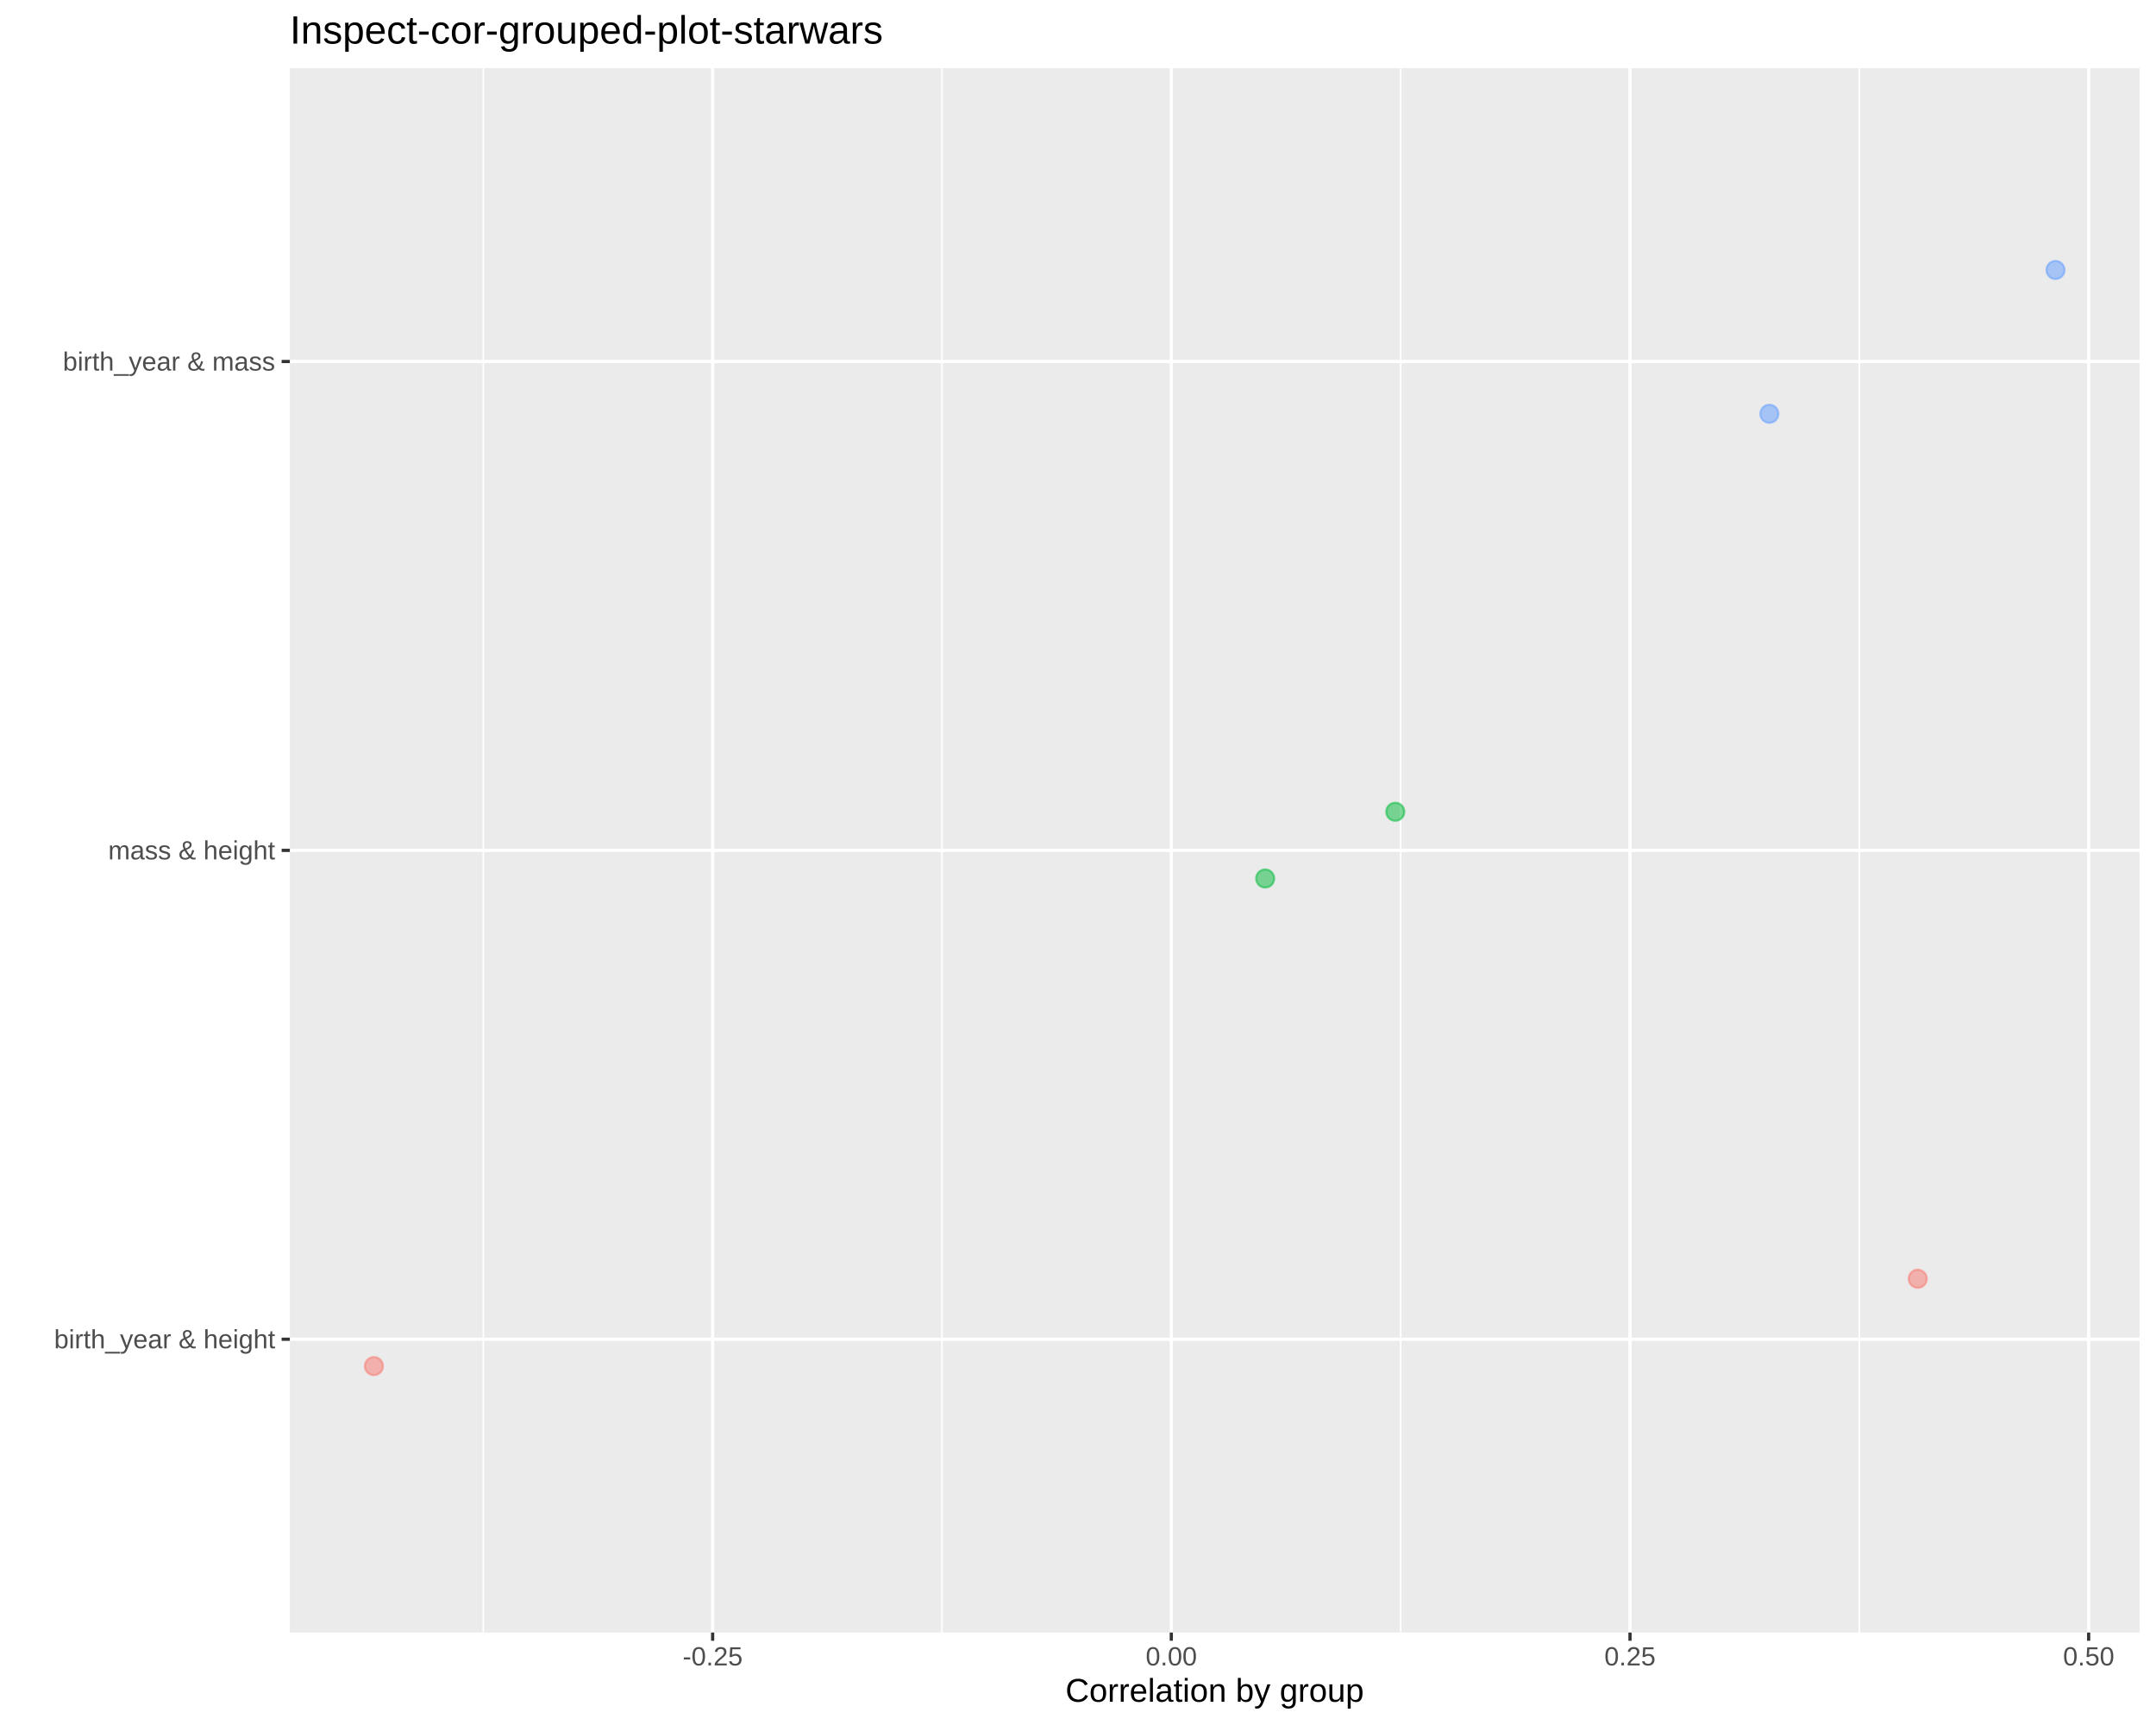
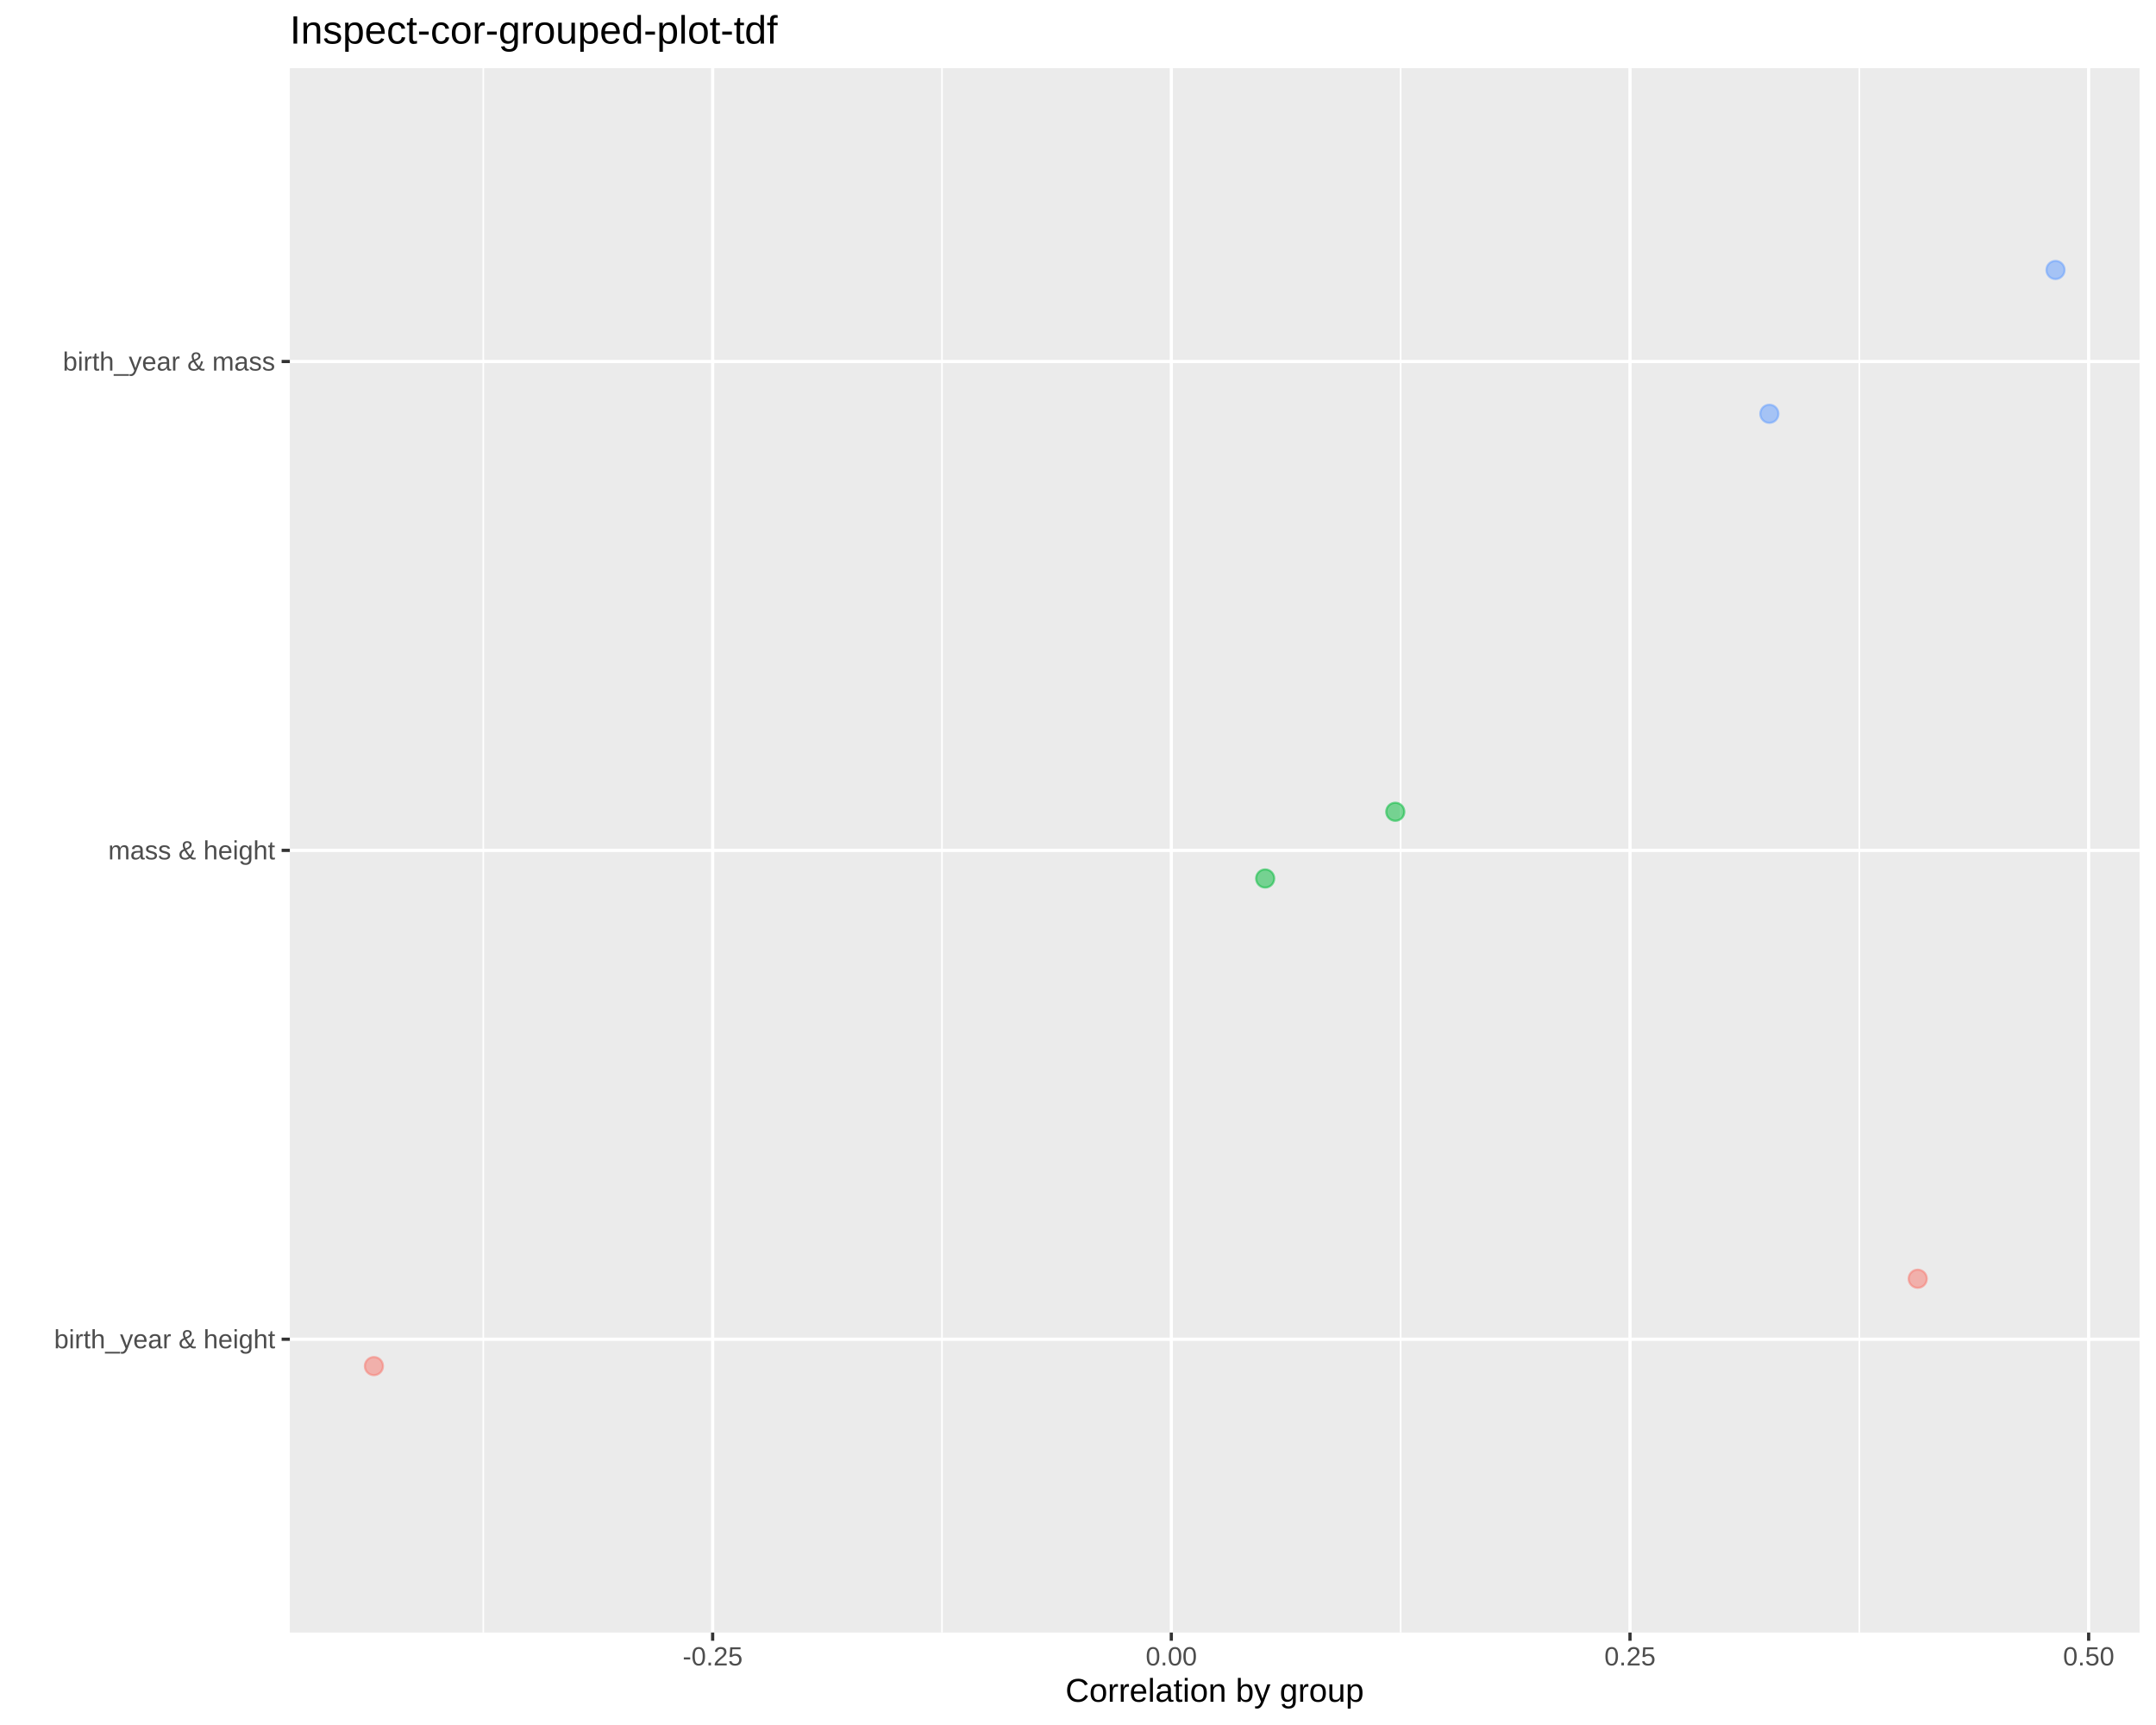
<svg xmlns="http://www.w3.org/2000/svg" viewBox="0 0 720.00 576.00">
  <defs>
    <style type="text/css">
    line, polyline, polygon, path, rect, circle {
      fill: none;
      stroke: #000000;
      stroke-linecap: round;
      stroke-linejoin: round;
      stroke-miterlimit: 10.00;
    }
  </style>
  </defs>
  <rect width="100%" height="100%" style="stroke: none; fill: #FFFFFF;" />
  <rect x="0.00" y="0.00" width="720.00" height="576.00" style="stroke-width: 1.07; stroke: #FFFFFF; fill: #FFFFFF;" />
  <defs>
    <clipPath id="cpOTYuNzl8NzE0LjUyfDU0NS4xM3wyMi43Nw==">
      <rect x="96.79" y="22.77" width="617.73" height="522.36" />
    </clipPath>
  </defs>
  <rect x="96.79" y="22.77" width="617.73" height="522.36" style="stroke-width: 1.07; stroke: none; fill: #EBEBEB;" clip-path="url(#cpOTYuNzl8NzE0LjUyfDU0NS4xM3wyMi43Nw==)" />
  <polyline points="161.40,545.13 161.40,22.77 " style="stroke-width: 0.53; stroke: #FFFFFF; stroke-linecap: butt;" clip-path="url(#cpOTYuNzl8NzE0LjUyfDU0NS4xM3wyMi43Nw==)" />
  <polyline points="314.57,545.13 314.57,22.77 " style="stroke-width: 0.53; stroke: #FFFFFF; stroke-linecap: butt;" clip-path="url(#cpOTYuNzl8NzE0LjUyfDU0NS4xM3wyMi43Nw==)" />
  <polyline points="467.75,545.13 467.75,22.77 " style="stroke-width: 0.53; stroke: #FFFFFF; stroke-linecap: butt;" clip-path="url(#cpOTYuNzl8NzE0LjUyfDU0NS4xM3wyMi43Nw==)" />
  <polyline points="620.93,545.13 620.93,22.77 " style="stroke-width: 0.53; stroke: #FFFFFF; stroke-linecap: butt;" clip-path="url(#cpOTYuNzl8NzE0LjUyfDU0NS4xM3wyMi43Nw==)" />
  <polyline points="96.79,447.19 714.52,447.19 " style="stroke-width: 1.07; stroke: #FFFFFF; stroke-linecap: butt;" clip-path="url(#cpOTYuNzl8NzE0LjUyfDU0NS4xM3wyMi43Nw==)" />
  <polyline points="96.79,283.95 714.52,283.95 " style="stroke-width: 1.07; stroke: #FFFFFF; stroke-linecap: butt;" clip-path="url(#cpOTYuNzl8NzE0LjUyfDU0NS4xM3wyMi43Nw==)" />
  <polyline points="96.79,120.71 714.52,120.71 " style="stroke-width: 1.07; stroke: #FFFFFF; stroke-linecap: butt;" clip-path="url(#cpOTYuNzl8NzE0LjUyfDU0NS4xM3wyMi43Nw==)" />
  <polyline points="237.99,545.13 237.99,22.77 " style="stroke-width: 1.07; stroke: #FFFFFF; stroke-linecap: butt;" clip-path="url(#cpOTYuNzl8NzE0LjUyfDU0NS4xM3wyMi43Nw==)" />
  <polyline points="391.16,545.13 391.16,22.77 " style="stroke-width: 1.07; stroke: #FFFFFF; stroke-linecap: butt;" clip-path="url(#cpOTYuNzl8NzE0LjUyfDU0NS4xM3wyMi43Nw==)" />
  <polyline points="544.34,545.13 544.34,22.77 " style="stroke-width: 1.07; stroke: #FFFFFF; stroke-linecap: butt;" clip-path="url(#cpOTYuNzl8NzE0LjUyfDU0NS4xM3wyMi43Nw==)" />
  <polyline points="697.51,545.13 697.51,22.77 " style="stroke-width: 1.07; stroke: #FFFFFF; stroke-linecap: butt;" clip-path="url(#cpOTYuNzl8NzE0LjUyfDU0NS4xM3wyMi43Nw==)" />
  <circle cx="640.43" cy="426.99" r="2.27pt" style="stroke-width: 0.71; stroke: #F8766D; stroke-opacity: 0.50; fill: #F8766D; fill-opacity: 0.50;" clip-path="url(#cpOTYuNzl8NzE0LjUyfDU0NS4xM3wyMi43Nw==)" />
  <circle cx="124.87" cy="456.16" r="2.27pt" style="stroke-width: 0.71; stroke: #F8766D; stroke-opacity: 0.50; fill: #F8766D; fill-opacity: 0.50;" clip-path="url(#cpOTYuNzl8NzE0LjUyfDU0NS4xM3wyMi43Nw==)" />
  <circle cx="422.51" cy="293.34" r="2.27pt" style="stroke-width: 0.71; stroke: #00BA38; stroke-opacity: 0.50; fill: #00BA38; fill-opacity: 0.50;" clip-path="url(#cpOTYuNzl8NzE0LjUyfDU0NS4xM3wyMi43Nw==)" />
  <circle cx="465.96" cy="271.06" r="2.27pt" style="stroke-width: 0.71; stroke: #00BA38; stroke-opacity: 0.50; fill: #00BA38; fill-opacity: 0.50;" clip-path="url(#cpOTYuNzl8NzE0LjUyfDU0NS4xM3wyMi43Nw==)" />
  <circle cx="590.88" cy="138.17" r="2.27pt" style="stroke-width: 0.71; stroke: #619CFF; stroke-opacity: 0.50; fill: #619CFF; fill-opacity: 0.50;" clip-path="url(#cpOTYuNzl8NzE0LjUyfDU0NS4xM3wyMi43Nw==)" />
  <circle cx="686.44" cy="90.15" r="2.27pt" style="stroke-width: 0.71; stroke: #619CFF; stroke-opacity: 0.50; fill: #619CFF; fill-opacity: 0.50;" clip-path="url(#cpOTYuNzl8NzE0LjUyfDU0NS4xM3wyMi43Nw==)" />
  <defs>
    <clipPath id="cpMC4wMHw3MjAuMDB8NTc2LjAwfDAuMDA=">
      <rect x="0.00" y="0.00" width="720.00" height="576.00" />
    </clipPath>
  </defs>
  <g clip-path="url(#cpMC4wMHw3MjAuMDB8NTc2LjAwfDAuMDA=)">
    <text x="18.06" y="450.21" style="font-size: 8.80px; fill: #4D4D4D; font-family: Liberation Sans;" textLength="73.80px" lengthAdjust="spacingAndGlyphs">birth_year &amp; height</text>
  </g>
  <g clip-path="url(#cpMC4wMHw3MjAuMDB8NTc2LjAwfDAuMDA=)">
    <text x="36.13" y="286.97" style="font-size: 8.80px; fill: #4D4D4D; font-family: Liberation Sans;" textLength="55.73px" lengthAdjust="spacingAndGlyphs">mass &amp; height</text>
  </g>
  <g clip-path="url(#cpMC4wMHw3MjAuMDB8NTc2LjAwfDAuMDA=)">
    <text x="20.98" y="123.74" style="font-size: 8.80px; fill: #4D4D4D; font-family: Liberation Sans;" textLength="70.88px" lengthAdjust="spacingAndGlyphs">birth_year &amp; mass</text>
  </g>
  <polyline points="94.05,447.19 96.79,447.19 " style="stroke-width: 1.07; stroke: #333333; stroke-linecap: butt;" clip-path="url(#cpMC4wMHw3MjAuMDB8NTc2LjAwfDAuMDA=)" />
  <polyline points="94.05,283.95 96.79,283.95 " style="stroke-width: 1.07; stroke: #333333; stroke-linecap: butt;" clip-path="url(#cpMC4wMHw3MjAuMDB8NTc2LjAwfDAuMDA=)" />
  <polyline points="94.05,120.71 96.79,120.71 " style="stroke-width: 1.07; stroke: #333333; stroke-linecap: butt;" clip-path="url(#cpMC4wMHw3MjAuMDB8NTc2LjAwfDAuMDA=)" />
  <polyline points="237.99,547.87 237.99,545.13 " style="stroke-width: 1.07; stroke: #333333; stroke-linecap: butt;" clip-path="url(#cpMC4wMHw3MjAuMDB8NTc2LjAwfDAuMDA=)" />
  <polyline points="391.16,547.87 391.16,545.13 " style="stroke-width: 1.07; stroke: #333333; stroke-linecap: butt;" clip-path="url(#cpMC4wMHw3MjAuMDB8NTc2LjAwfDAuMDA=)" />
  <polyline points="544.34,547.87 544.34,545.13 " style="stroke-width: 1.07; stroke: #333333; stroke-linecap: butt;" clip-path="url(#cpMC4wMHw3MjAuMDB8NTc2LjAwfDAuMDA=)" />
  <polyline points="697.51,547.87 697.51,545.13 " style="stroke-width: 1.07; stroke: #333333; stroke-linecap: butt;" clip-path="url(#cpMC4wMHw3MjAuMDB8NTc2LjAwfDAuMDA=)" />
  <g clip-path="url(#cpMC4wMHw3MjAuMDB8NTc2LjAwfDAuMDA=)">
    <text x="227.97" y="556.11" style="font-size: 8.80px; fill: #4D4D4D; font-family: Liberation Sans;" textLength="20.03px" lengthAdjust="spacingAndGlyphs">-0.25</text>
  </g>
  <g clip-path="url(#cpMC4wMHw3MjAuMDB8NTc2LjAwfDAuMDA=)">
    <text x="382.61" y="556.11" style="font-size: 8.80px; fill: #4D4D4D; font-family: Liberation Sans;" textLength="17.11px" lengthAdjust="spacingAndGlyphs">0.00</text>
  </g>
  <g clip-path="url(#cpMC4wMHw3MjAuMDB8NTc2LjAwfDAuMDA=)">
    <text x="535.78" y="556.11" style="font-size: 8.80px; fill: #4D4D4D; font-family: Liberation Sans;" textLength="17.11px" lengthAdjust="spacingAndGlyphs">0.25</text>
  </g>
  <g clip-path="url(#cpMC4wMHw3MjAuMDB8NTc2LjAwfDAuMDA=)">
    <text x="688.96" y="556.11" style="font-size: 8.80px; fill: #4D4D4D; font-family: Liberation Sans;" textLength="17.11px" lengthAdjust="spacingAndGlyphs">0.50</text>
  </g>
  <g clip-path="url(#cpMC4wMHw3MjAuMDB8NTc2LjAwfDAuMDA=)">
    <text x="355.80" y="568.24" style="font-size: 11.00px; font-family: Liberation Sans;" textLength="99.72px" lengthAdjust="spacingAndGlyphs">Correlation by group</text>
  </g>
  <g clip-path="url(#cpMC4wMHw3MjAuMDB8NTc2LjAwfDAuMDA=)">
-     <text x="96.79" y="14.56" style="font-size: 13.20px; font-family: Liberation Sans;" textLength="197.78px" lengthAdjust="spacingAndGlyphs">Inspect-cor-grouped-plot-starwars</text>
+     <text x="96.79" y="14.56" style="font-size: 13.20px; font-family: Liberation Sans;" textLength="197.78px" lengthAdjust="spacingAndGlyphs">Inspect-cor-grouped-plot-tdf</text>
  </g>
</svg>
